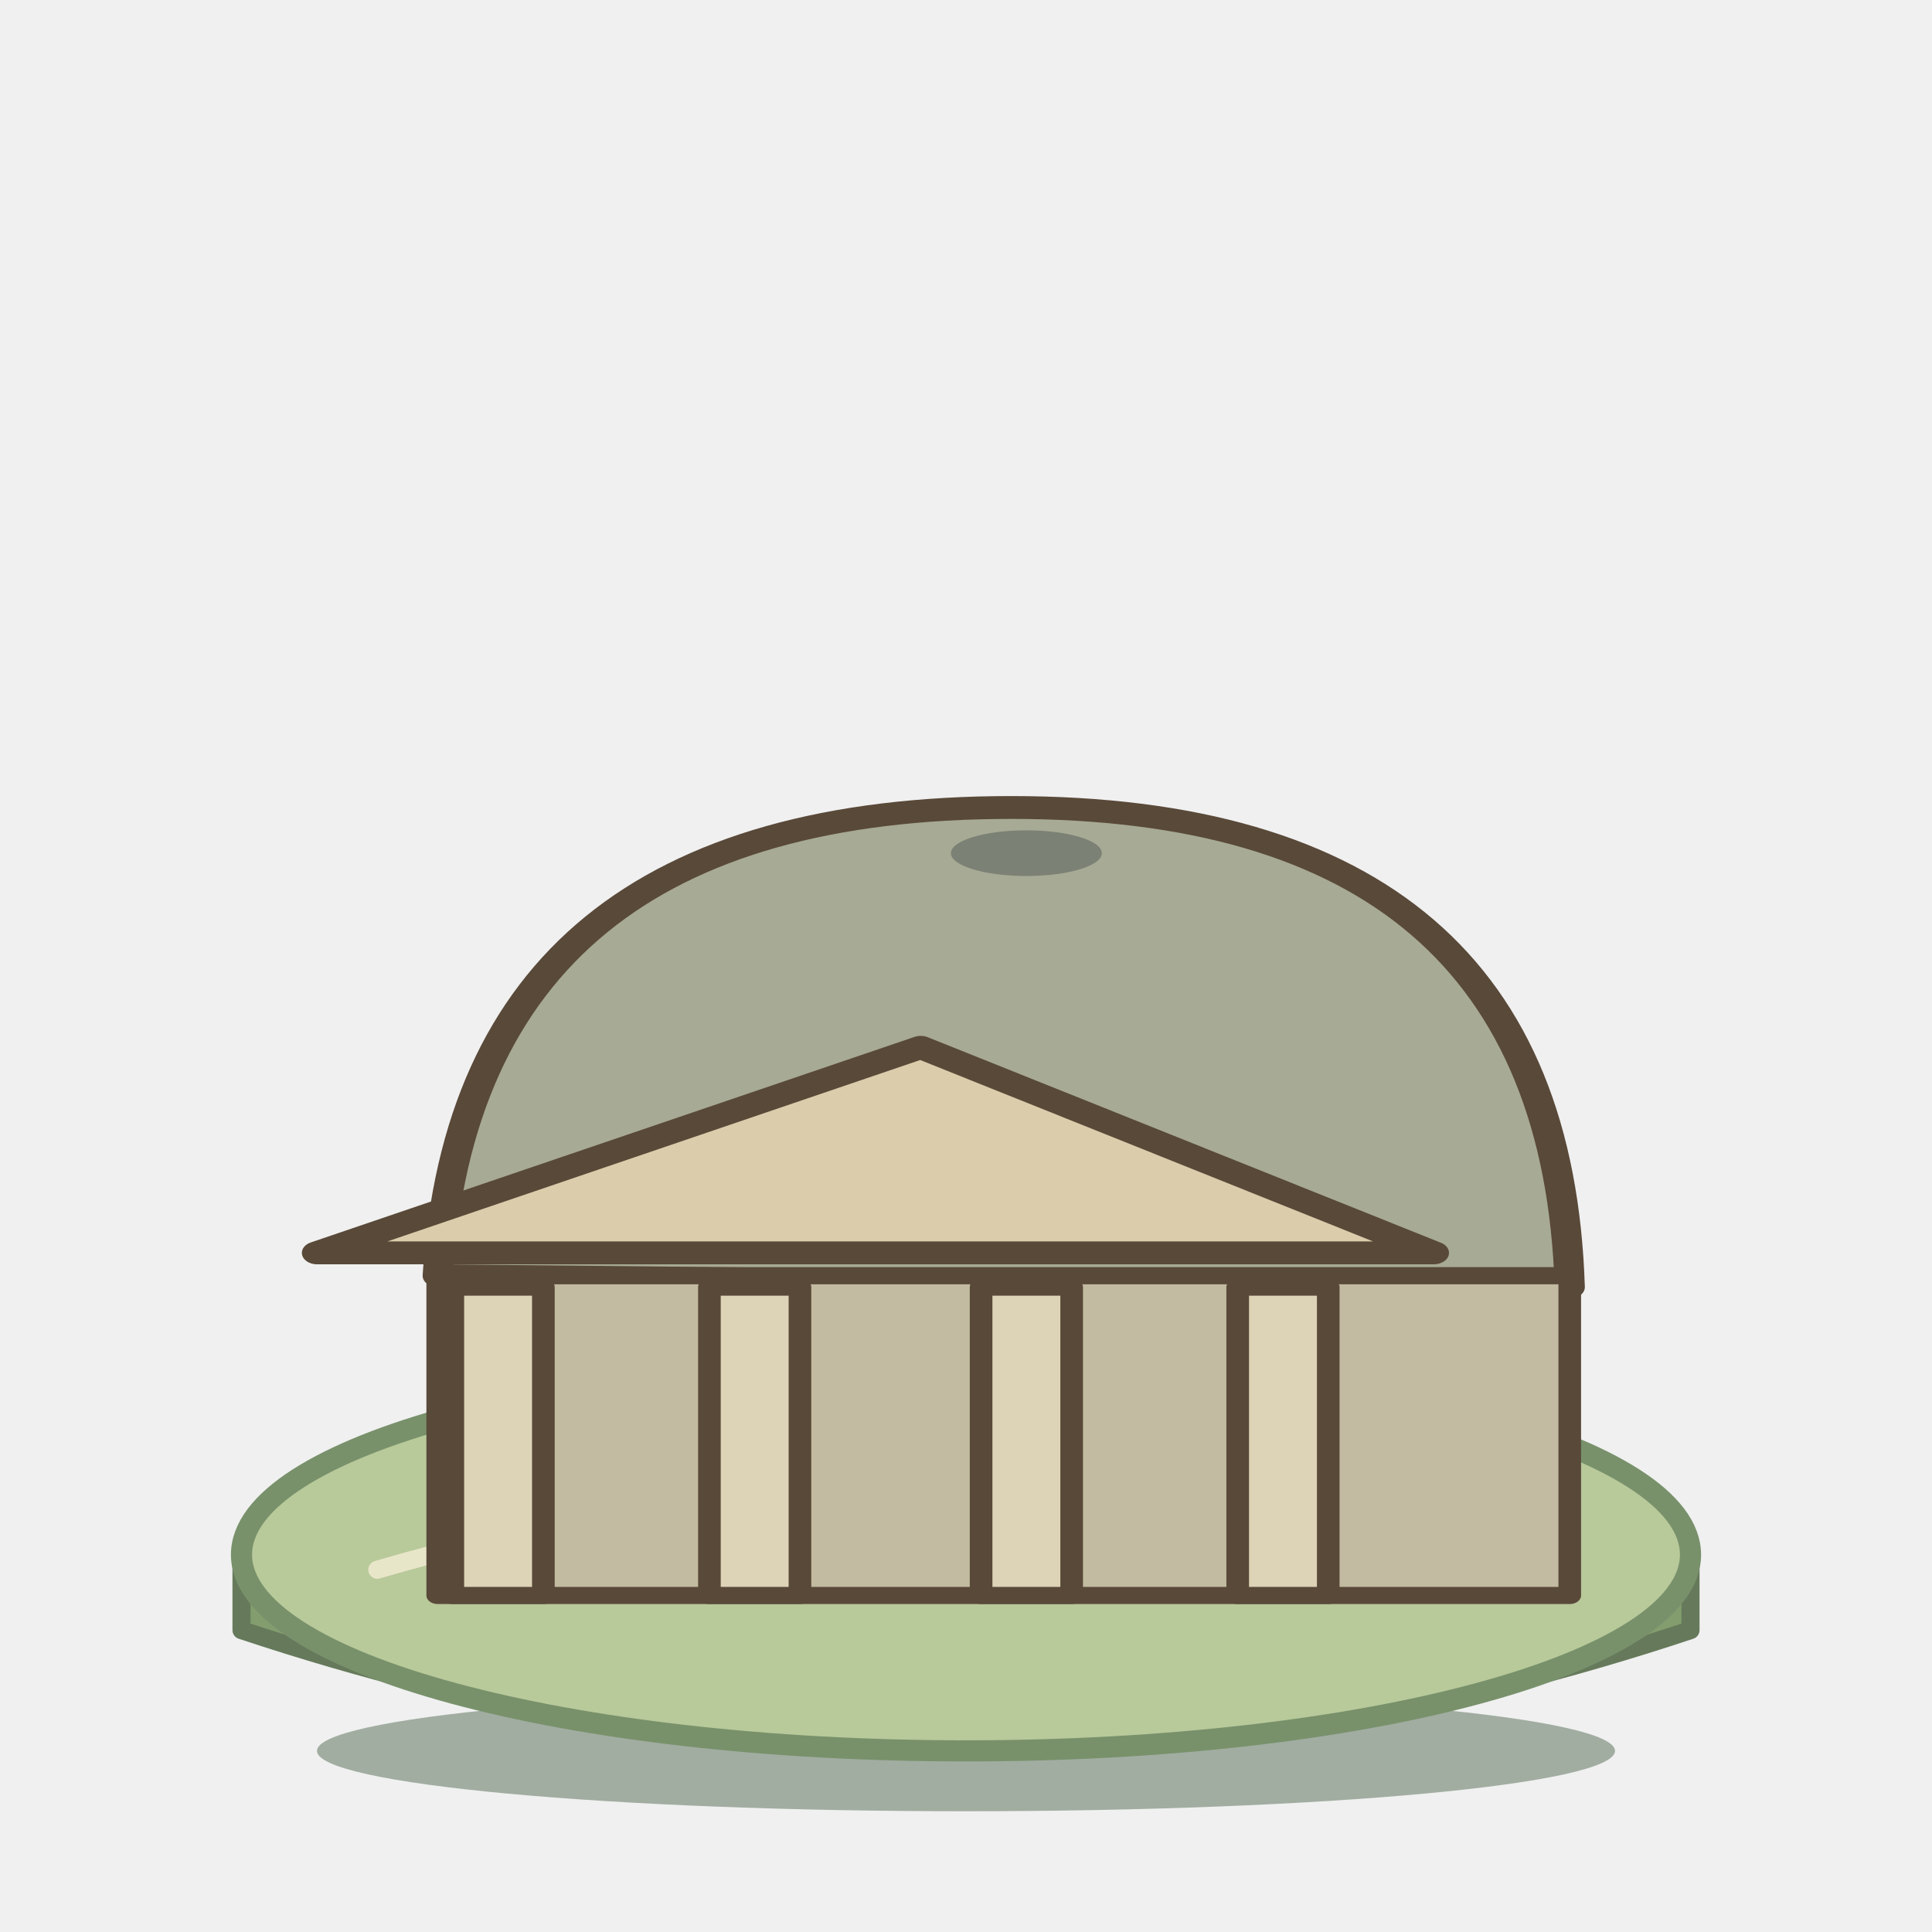
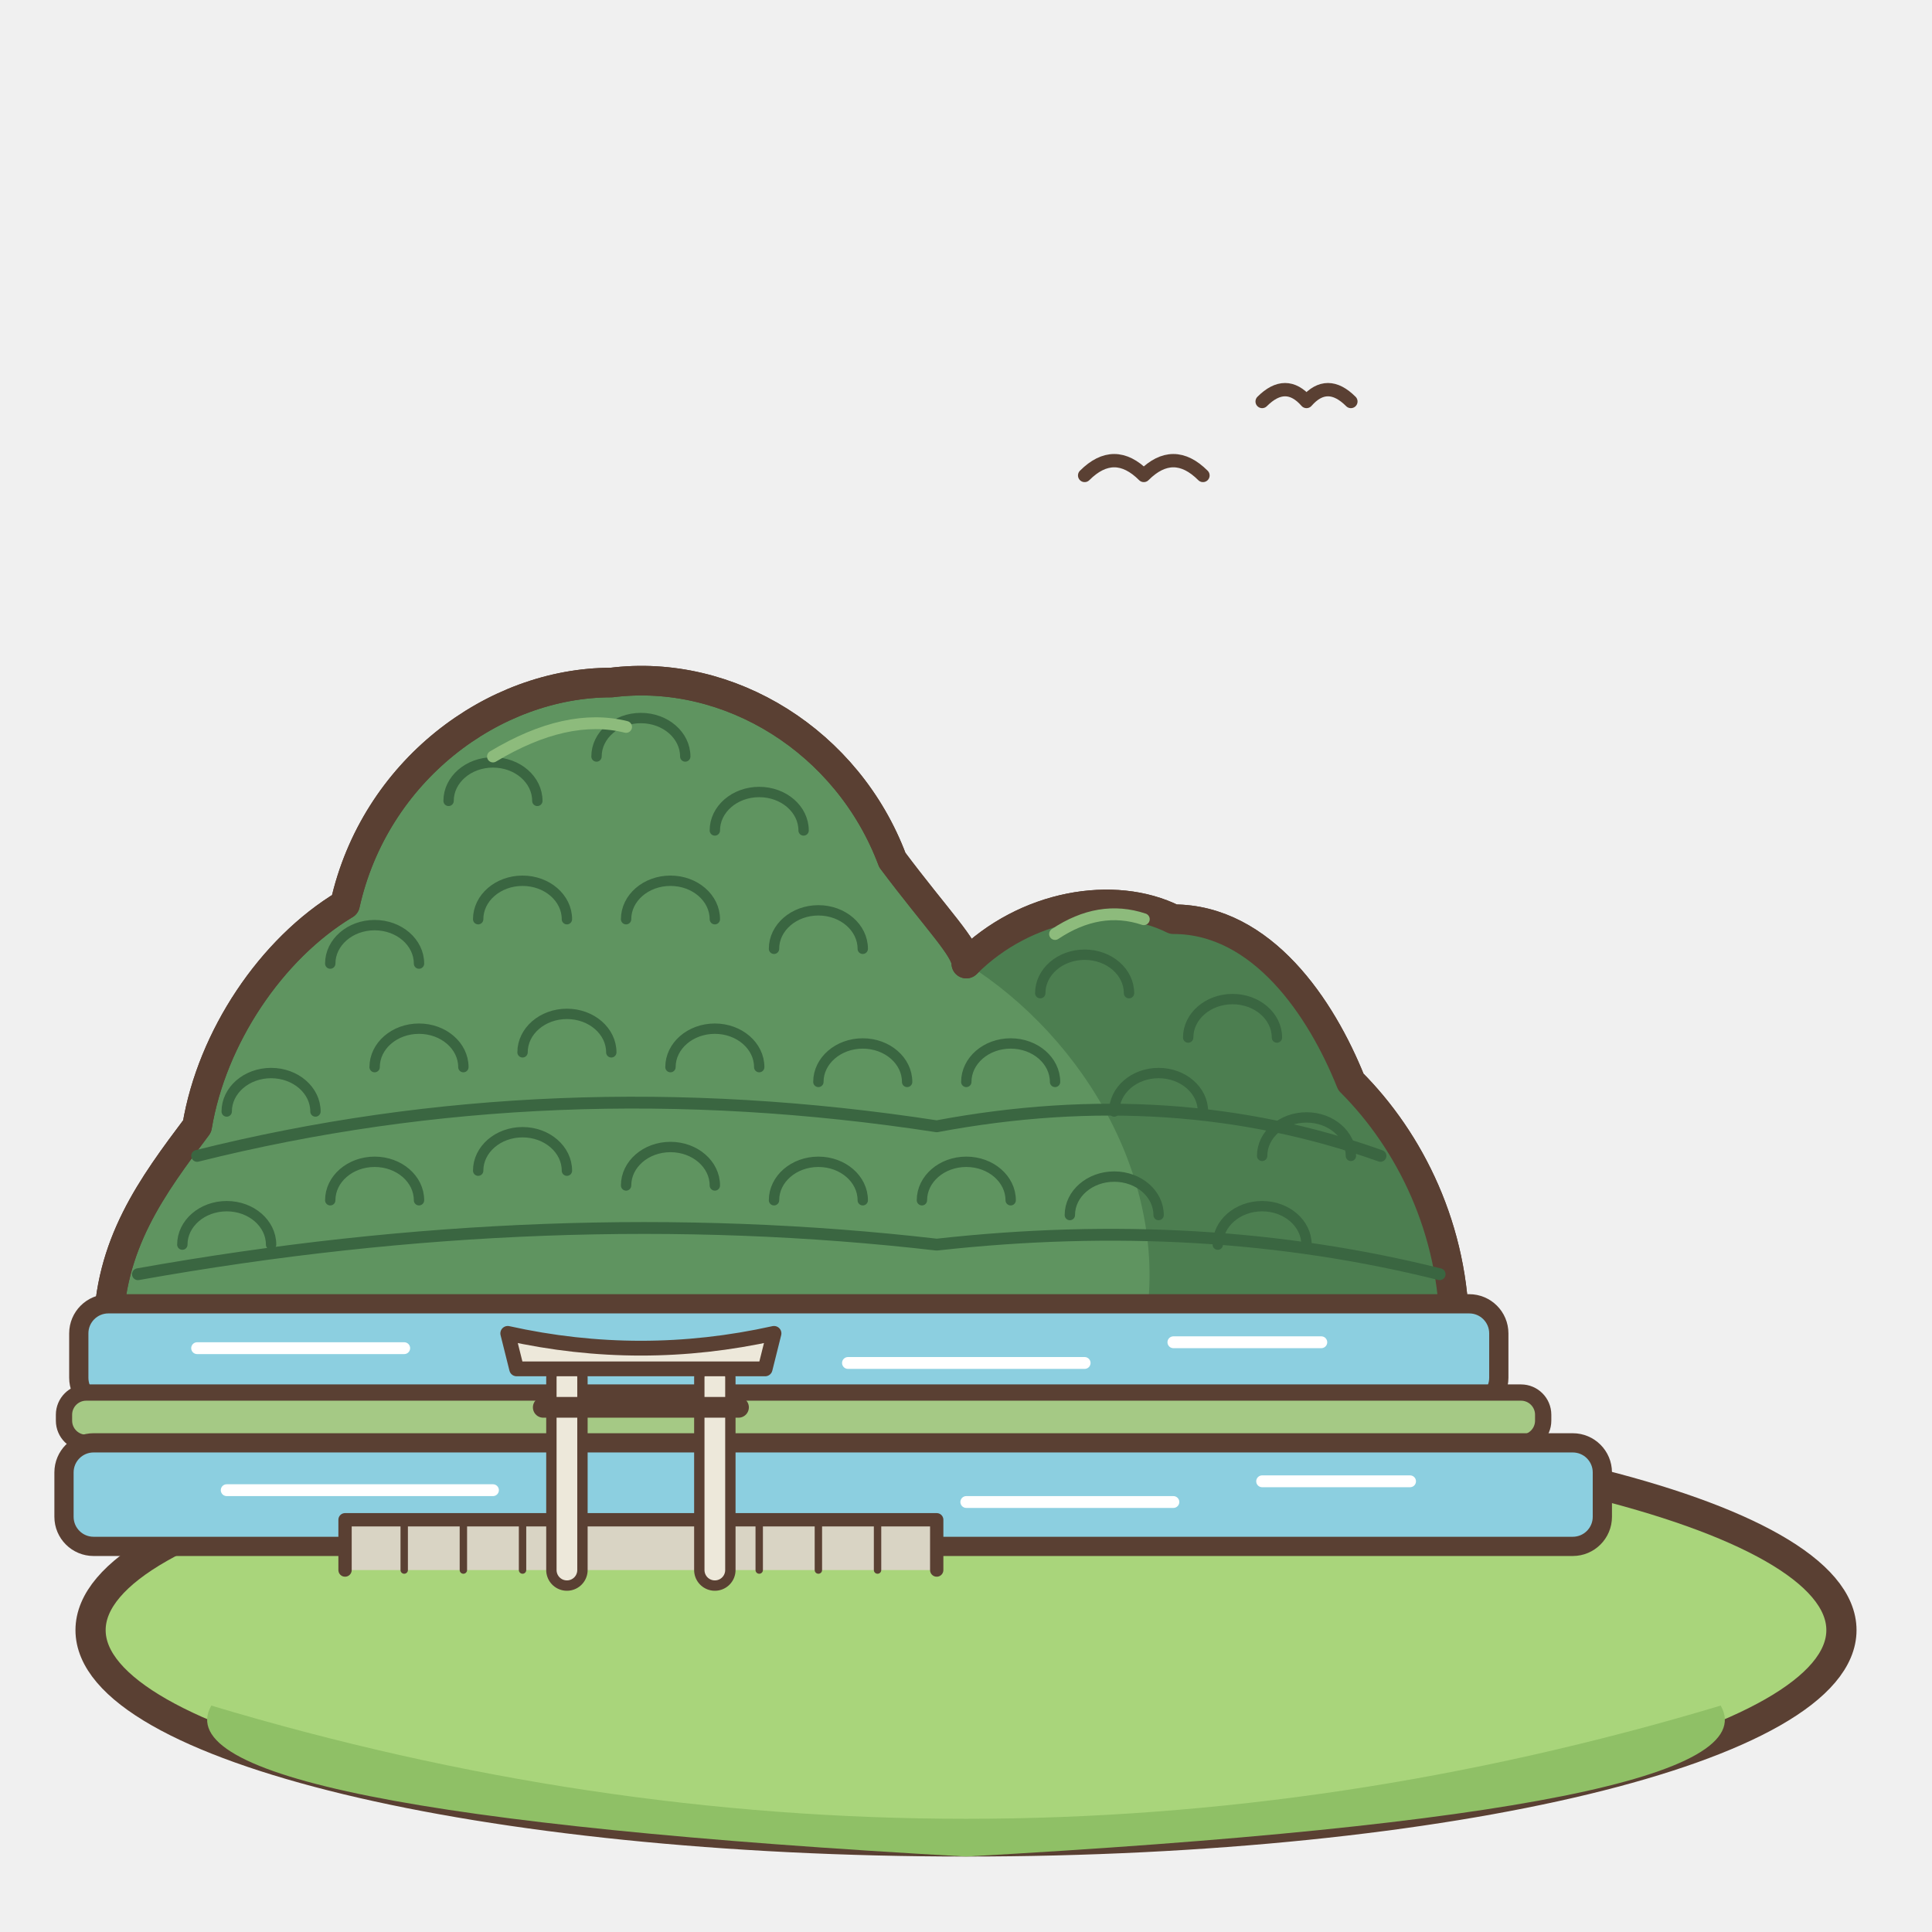
- <svg xmlns="http://www.w3.org/2000/svg" width="128" height="128" viewBox="0 0 128 128">
-   <defs>
-     <linearGradient id="seed">
-       <stop stop-color="#E5BF79" />
-       <stop offset="1" stop-color="#B27943" />
-     </linearGradient>
-     <linearGradient id="bark">
-       <stop stop-color="#B18A53" />
-       <stop offset="1" stop-color="#795B37" />
-     </linearGradient>
-     <linearGradient id="window" x2="0" y2="1">
-       <stop stop-color="#D0DFCD" />
-       <stop offset="1" stop-color="#7EABB4" />
-     </linearGradient>
-     <linearGradient id="glass">
-       <stop stop-color="#D5E9E2" />
-       <stop offset=".4" stop-color="#ACCED4" />
-       <stop offset="1" stop-color="#6D9CA9" />
-     </linearGradient>
-   </defs>
-   <g stroke-linecap="round" stroke-linejoin="round">
-     <ellipse cx="64" cy="116" rx="43" ry="4" fill="#A1ADA1" stroke="none" stroke-width="1" />
-     <path d="M16 103Q64 87 112 103L112 108Q64 124 16 108Z" fill="#839D6F" stroke="#667A5B" stroke-width="1.2" />
-     <ellipse cx="64" cy="103" rx="48" ry="13" fill="#B8C99A" stroke="#78916B" stroke-width="1.4" />
-     <path d="M25 104Q52 96 87 101Q98 103 104 104" fill="none" stroke="#E8E6C9" stroke-width="1.2" />
-     <g transform="translate(0 3) scale(1 .97)">
-       <g transform="translate(0 23.980) scale(1 0.78)">
-         <path d="M29 77Q31 36 67 36Q103 36 104 78Z" fill="#A7AA94" stroke="#594939" stroke-width="2" />
-         <rect x="29.00" y="77.00" width="75.00" height="28.00" rx="0" fill="#C3BBA1" stroke="#594939" stroke-width="1.5" />
-         <path d="M21 75L61 57L95 75Z" fill="#DBCCAB" stroke="#594939" stroke-width="2" />
-         <rect x="30.00" y="78.00" width="6.00" height="27.00" rx="0" fill="#DDD3B6" stroke="#594939" stroke-width="1.5" />
-         <rect x="47.00" y="78.00" width="6.00" height="27.00" rx="0" fill="#DDD3B6" stroke="#594939" stroke-width="1.5" />
-         <rect x="65.00" y="78.00" width="6.00" height="27.00" rx="0" fill="#DDD3B6" stroke="#594939" stroke-width="1.5" />
-         <rect x="82.00" y="78.00" width="6.00" height="27.00" rx="0" fill="#DDD3B6" stroke="#594939" stroke-width="1.5" />
-         <ellipse cx="68" cy="40" rx="5" ry="2" fill="#7B8174" stroke="none" stroke-width="1" />
-       </g>
+ <svg xmlns="http://www.w3.org/2000/svg" width="72" height="72" viewBox="0 0 128 128">
+   <g stroke="#5A4033" stroke-width="2" stroke-linecap="round" stroke-linejoin="round">
+     <ellipse cx="64" cy="108" rx="58" ry="14" fill="#A9D57B" />
+     <path d="M14 113Q64 128 114 113Q118 120 64 123Q10 120 14 113z" fill="#8FC066" stroke="none" />
+     <g transform="translate(1.3 2.1) scale(0.98)">
+       <path d="M72 30q2-2 4 0q2-2 4 0M84 25q1.6-1.6 3 0q1.4-1.6 3 0" fill="none" stroke-width="0.9" />
+       <path d="M6 88C6 82 9 78 12 74C13 68 17 62 22 59C24 50 32 44 40 44C48 43 56 48 59 56C62 60 64 62 64 63C68 59 74 58 78 60C84 60 88 66 90 71C94 75 97 81 97 88z" fill="#5F9460" />
+       <path d="M64 63C68 59 74 58 78 60C84 60 88 66 90 71C94 75 97 81 97 88H76C78 78 72 68 64 63z" fill="#4C7E50" stroke="none" />
+       <path d="M6 88C6 82 9 78 12 74C13 68 17 62 22 59C24 50 32 44 40 44C48 43 56 48 59 56C62 60 64 62 64 63C68 59 74 58 78 60C84 60 88 66 90 71C94 75 97 81 97 88z" fill="none" />
+       <path d="M12 76Q36 70 62 74Q78 71 92 76M8 84Q36 79 62 82Q80 80 96 84" fill="none" stroke-width="0.8" stroke="#3A6641" />
+       <path d="M29 52a3 2.6 0 0 1 6 0M39 49a3 2.6 0 0 1 6 0M47 54a3 2.6 0 0 1 6 0M21 63a3 2.6 0 0 1 6 0M31 60a3 2.6 0 0 1 6 0M41 60a3 2.6 0 0 1 6 0M51 62a3 2.6 0 0 1 6 0M69 65a3 2.6 0 0 1 6 0M79 68a3 2.6 0 0 1 6 0M14 73a3 2.6 0 0 1 6 0M24 70a3 2.6 0 0 1 6 0M34 69a3 2.6 0 0 1 6 0M44 70a3 2.6 0 0 1 6 0M54 71a3 2.6 0 0 1 6 0M64 71a3 2.6 0 0 1 6 0M74 73a3 2.6 0 0 1 6 0M84 76a3 2.6 0 0 1 6 0M11 82a3 2.6 0 0 1 6 0M21 79a3 2.6 0 0 1 6 0M31 77a3 2.6 0 0 1 6 0M41 78a3 2.6 0 0 1 6 0M51 79a3 2.6 0 0 1 6 0M61 79a3 2.6 0 0 1 6 0M71 80a3 2.6 0 0 1 6 0M81 82a3 2.6 0 0 1 6 0" fill="none" stroke-width="0.7" stroke="#3A6641" />
+       <path d="M32 49q5-3 9-2M70 61q3-2 6-1" fill="none" stroke-width="0.8" stroke="#8DBB7C" />
+       <rect x="4" y="86" width="96" height="7" rx="2" fill="#8CCFE0" stroke-width="1.3" />
+       <rect x="3" y="92" width="100" height="3.4" rx="1.5" fill="#A5C985" stroke-width="1.1" />
+       <rect x="3" y="95.4" width="104" height="7" rx="2" fill="#8CCFE0" stroke-width="1.3" />
+       <path d="M12 89h14M56 90h16M78 88.6h10M14 98.6h18M64 99.4h14M84 98h10" fill="none" stroke-width="0.8" stroke="#FFFFFF" />
+       <path d="M22 104V100.6H62V104" fill="#D9D4C4" stroke-width="0.9" />
+       <path d="M26 100.6V104M30 100.6V104M34 100.6V104M50 100.6V104M54 100.6V104M58 100.6V104" fill="none" stroke-width="0.5" />
+       <path d="M37 104V91M47 104V91" fill="none" stroke-width="2.8" />
+       <path d="M37 104V91M47 104V91" fill="none" stroke-width="1.4" stroke="#EDE8DA" />
+       <path d="M33 88Q42 90 51 88L50.4 90.4H33.6z" fill="#EDE8DA" stroke-width="1" />
+       <path d="M35.4 93H48.6" fill="none" stroke-width="1.4" />
    </g>
  </g>
</svg>
